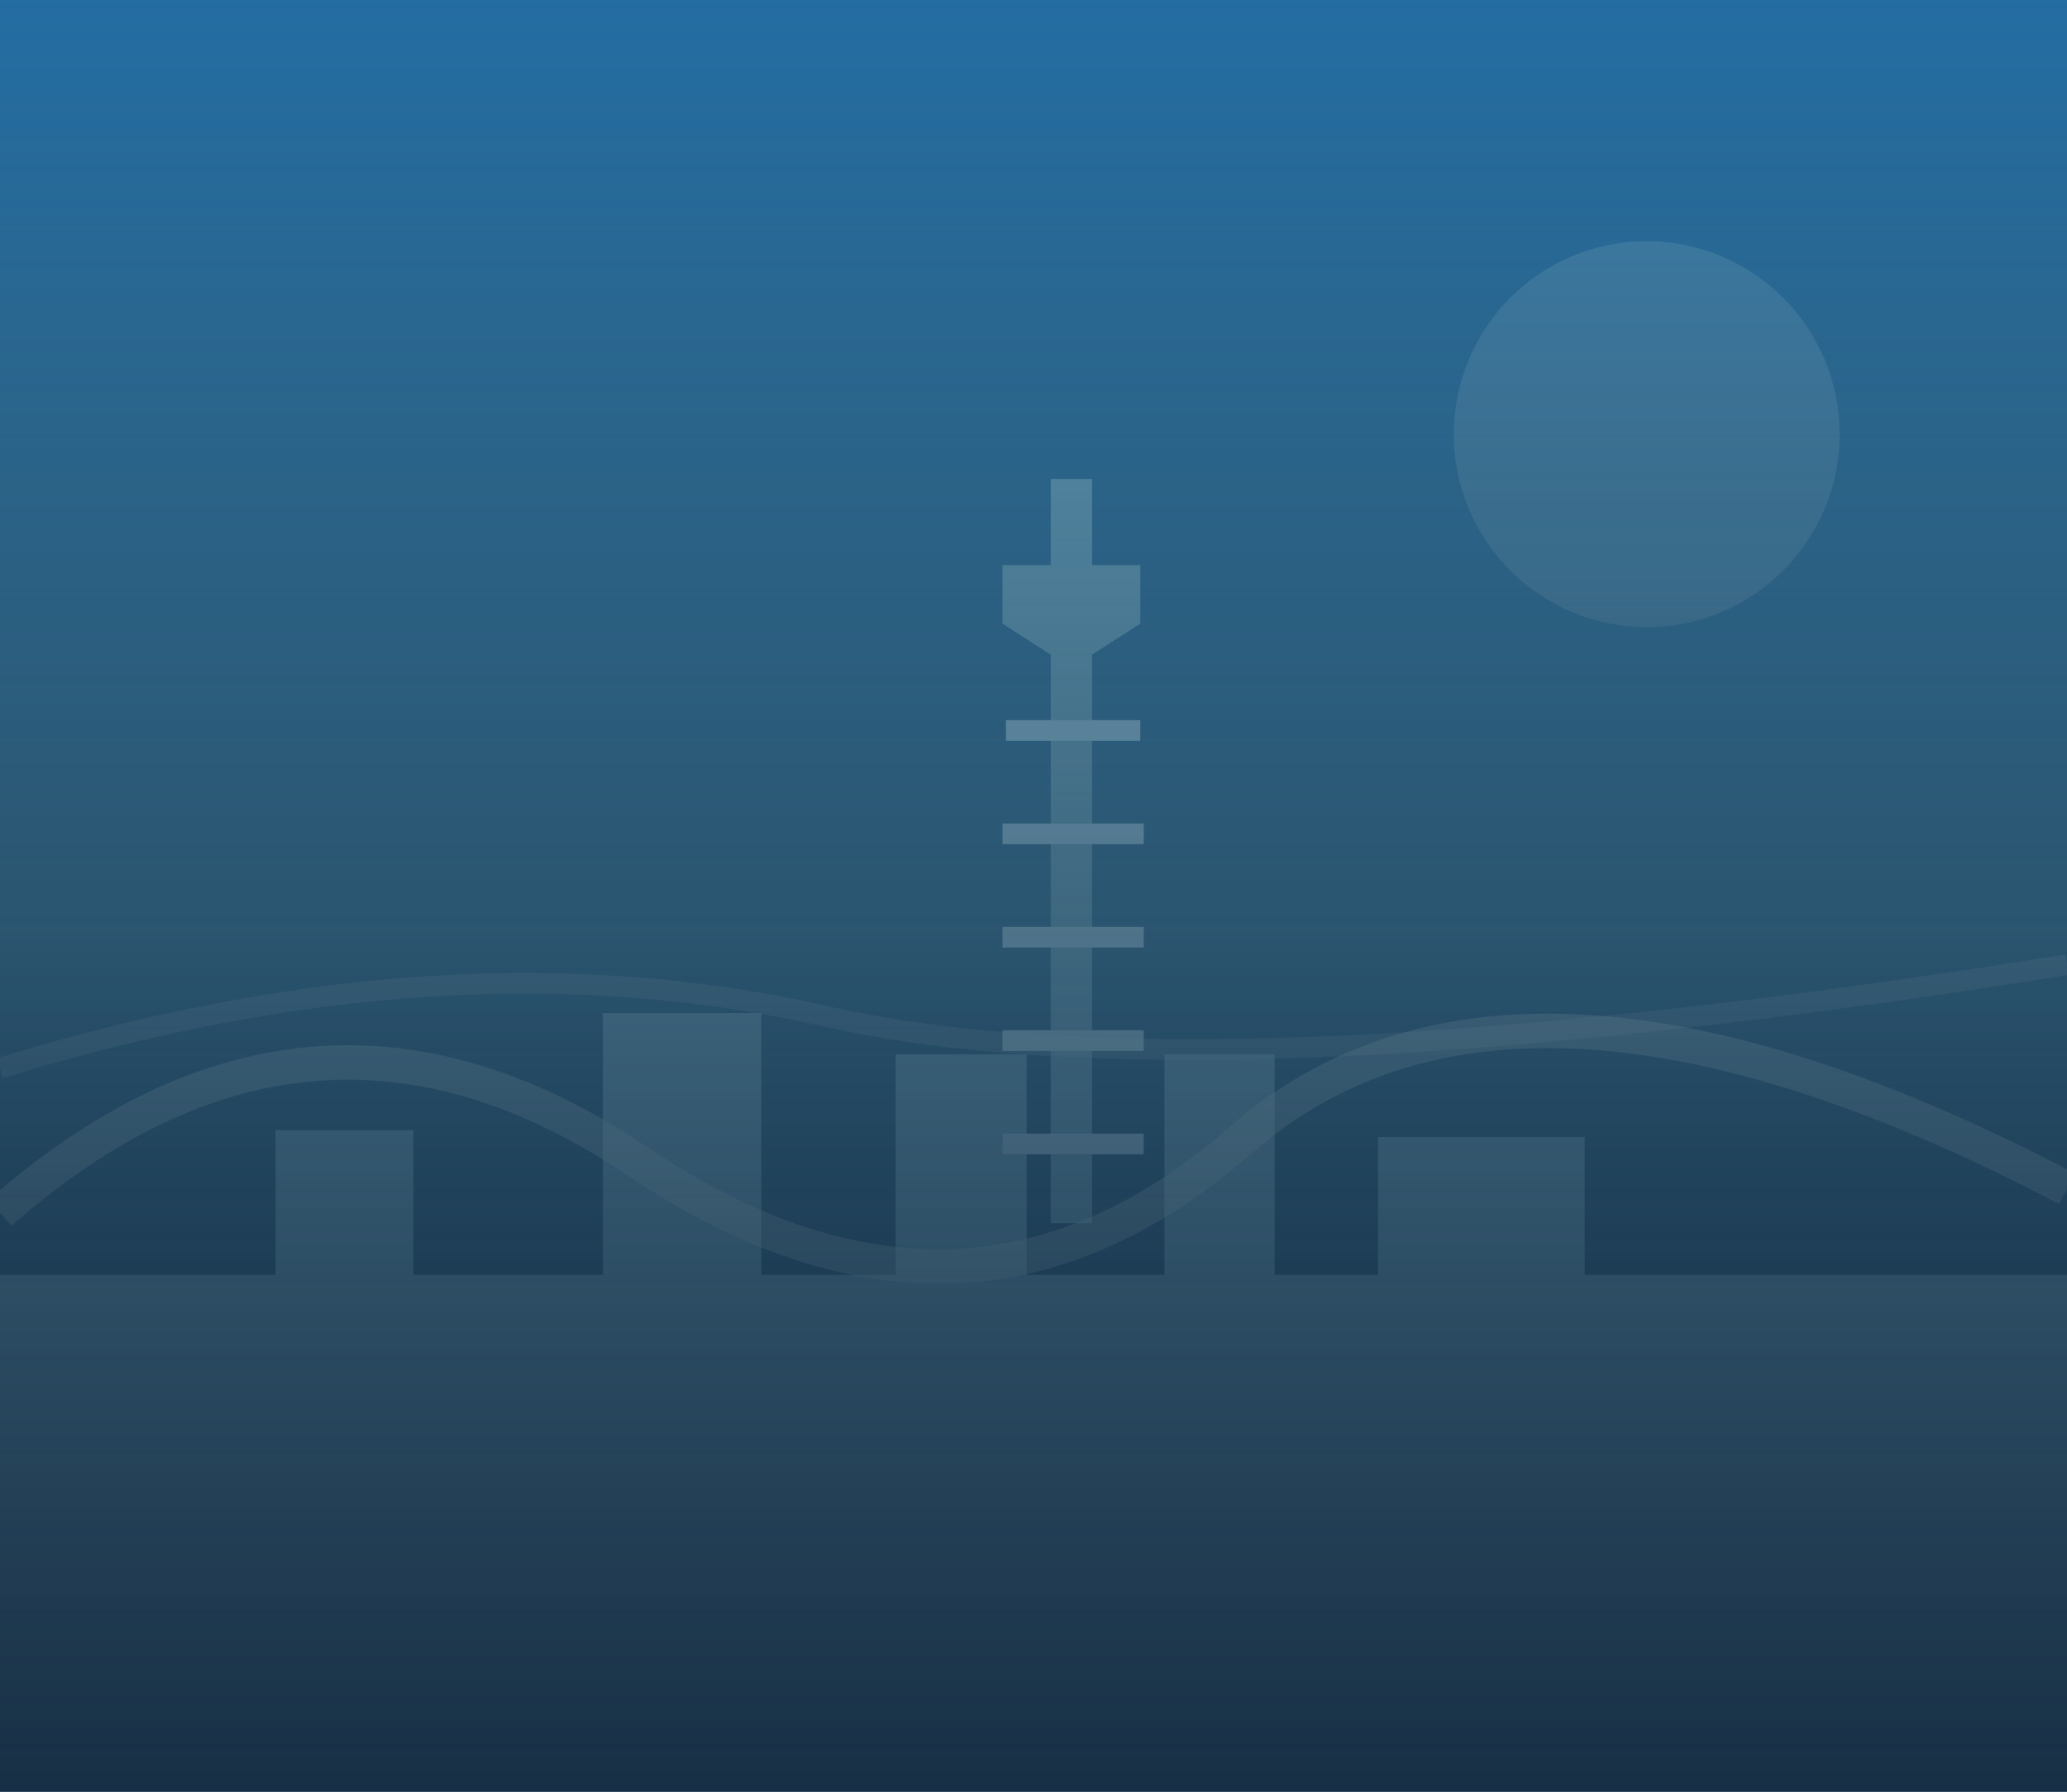
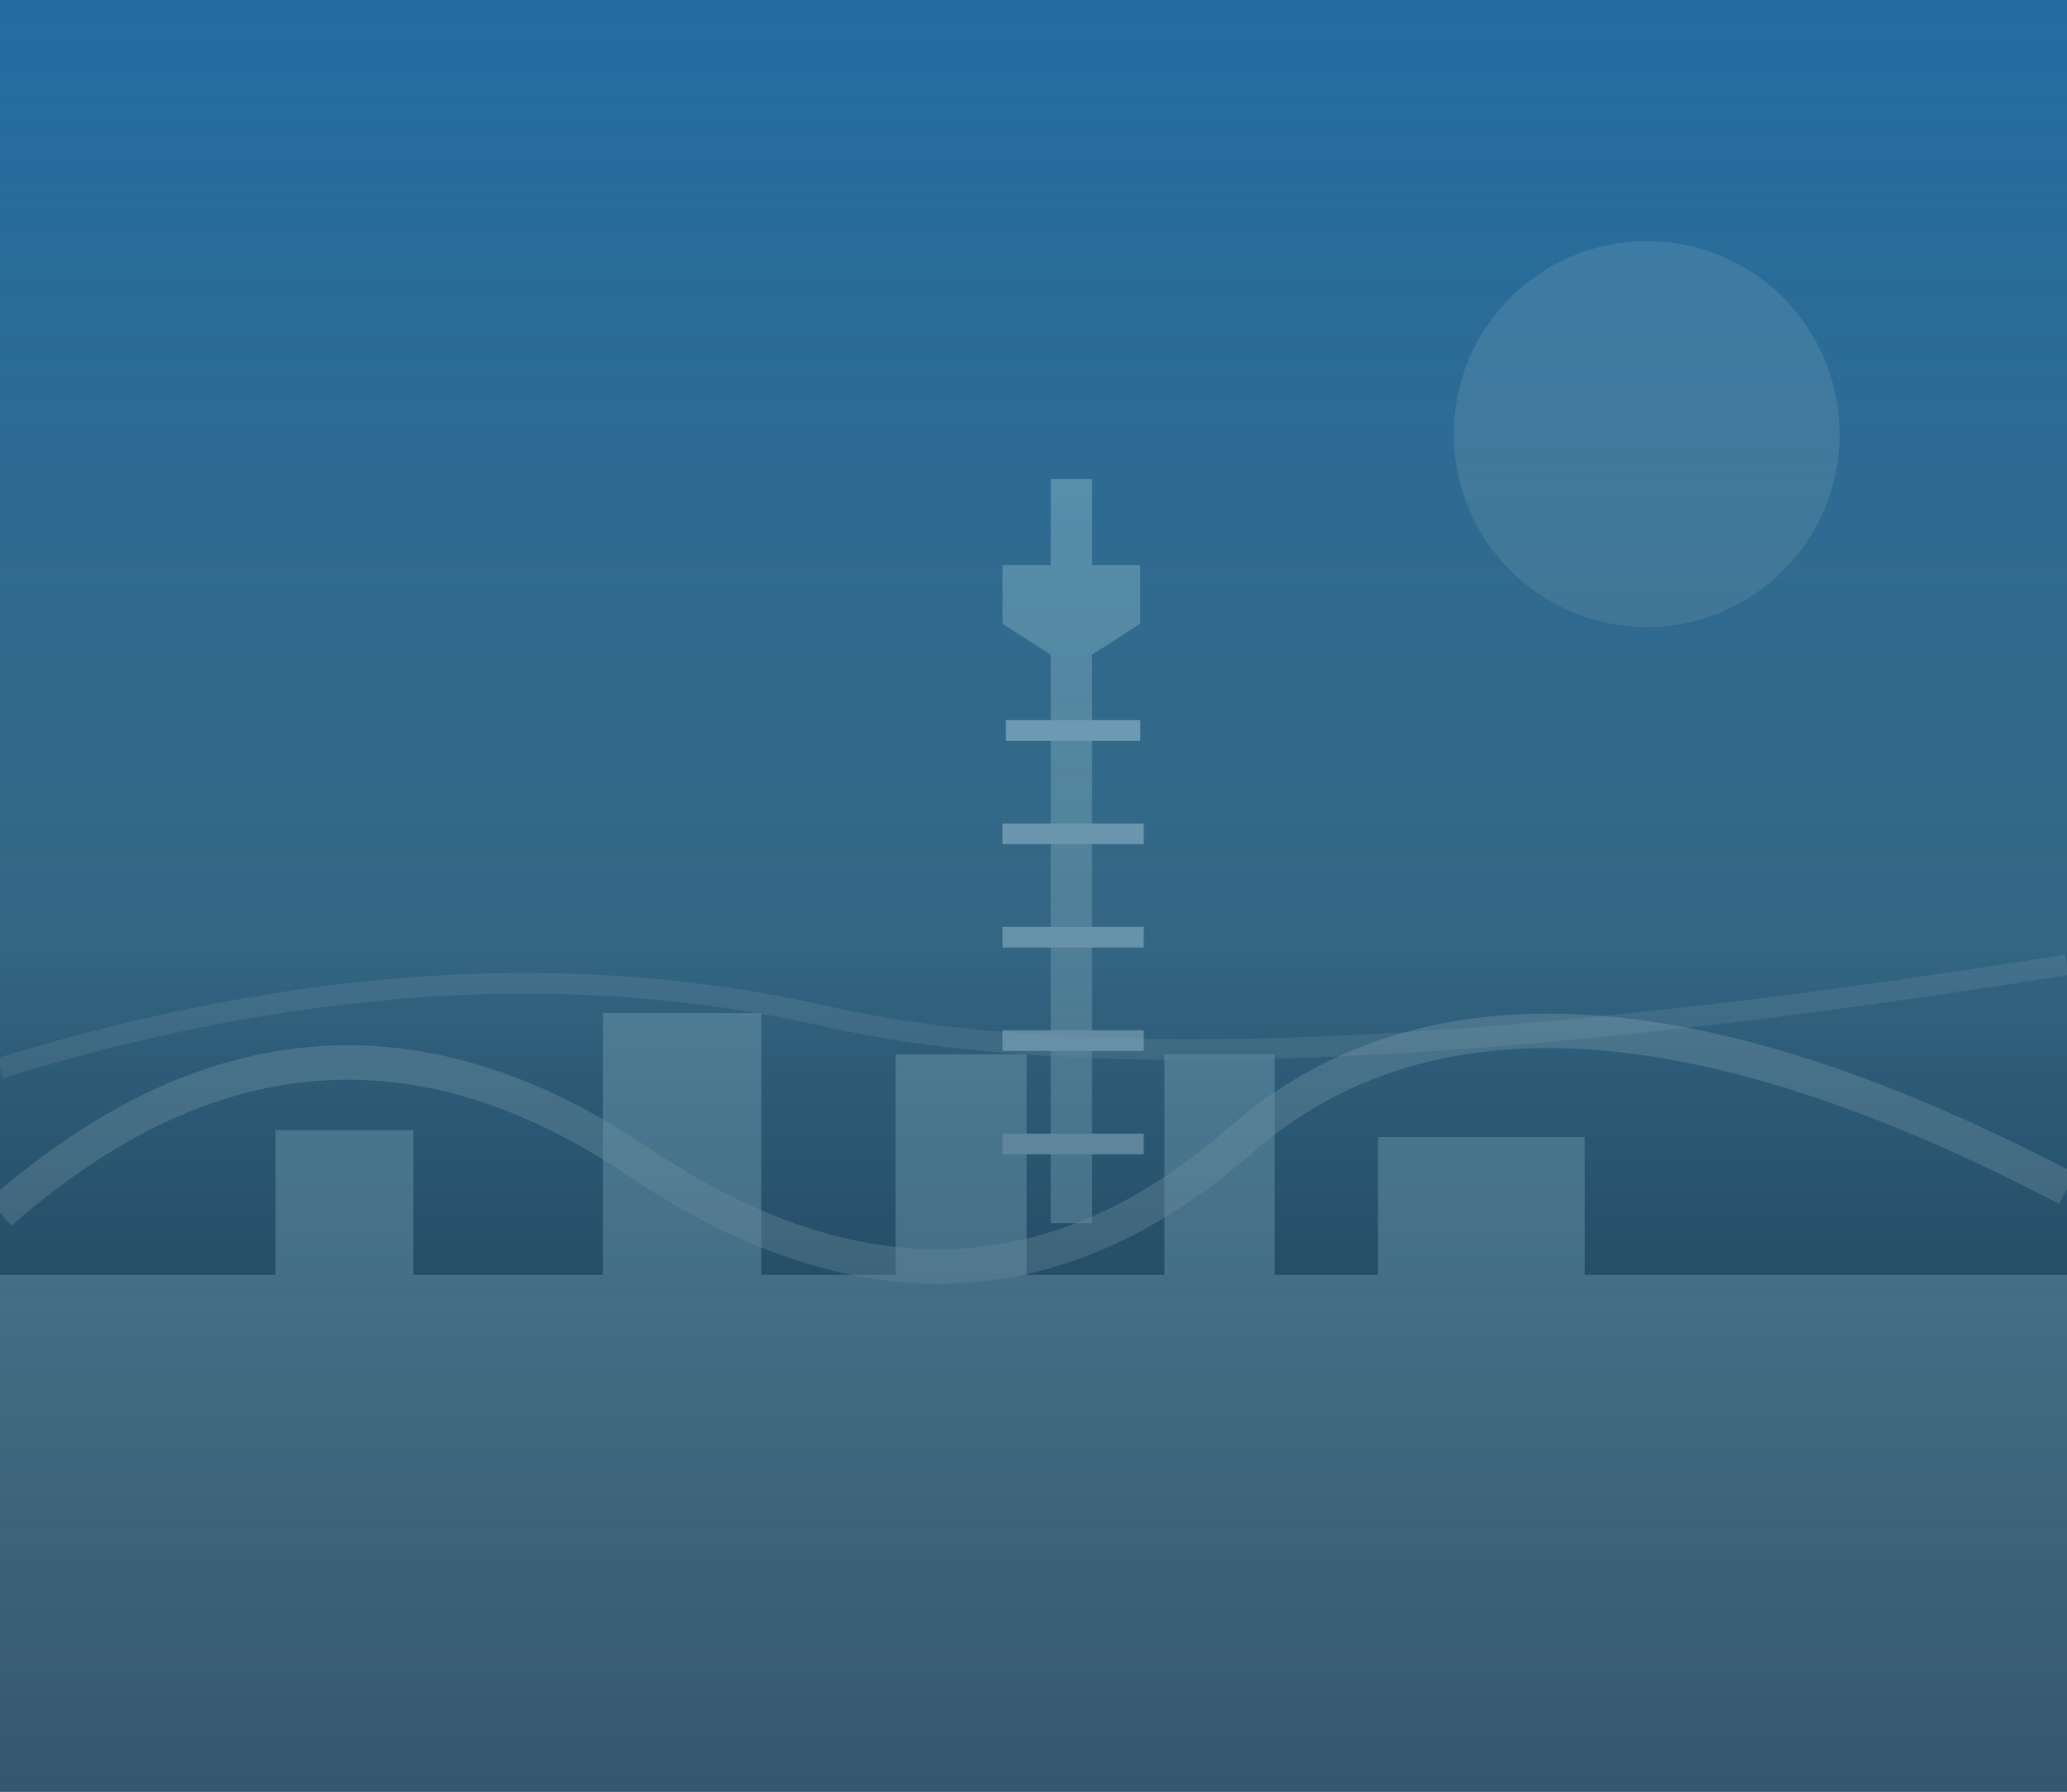
<svg xmlns="http://www.w3.org/2000/svg" viewBox="0 0 600 520" preserveAspectRatio="xMidYMid slice">
  <defs>
    <linearGradient id="sky" x2="0" y2="1">
      <stop stop-color="#236da3" />
      <stop offset=".52" stop-color="#407e9e" />
      <stop offset="1" stop-color="#16384f" />
    </linearGradient>
    <linearGradient id="fade" x2="0" y2="1">
      <stop stop-color="#152c42" stop-opacity="0" />
-       <stop offset="1" stop-color="#152c42" stop-opacity=".97" />
+       <stop offset="1" stop-color="#152c42" stop-opacity=".55" />
    </linearGradient>
  </defs>
  <path fill="url(#sky)" d="M0 0h600v520H0z" />
  <circle cx="478" cy="126" r="56" fill="#d7edf2" opacity=".13" />
  <path d="M0 310Q130 270 240 295T600 280" fill="none" stroke="#d5ecf3" stroke-width="6" opacity=".15" />
  <g fill="#78b1c8" opacity=".7">
    <path d="M0 370h80v-42h40v42h55v-76h46v76h39v-64h38v64h40v-64h32v64h30v-40h60v40h140v150H0Z" />
    <path d="M305 355V190l-14-9v-17h14v-25h12v25h14v17l-14 9v165Z" />
    <path d="M292 212h39m-40 30h41m-41 30h41m-41 30h41m-41 30h41" stroke="#a7d5ea" stroke-width="6" />
    <path d="M0 352Q90 273 185 337T360 331T600 345" fill="none" stroke="#c2e6ee" stroke-width="10" opacity=".4" />
  </g>
  <path fill="url(#fade)" d="M0 0h600v520H0z" />
</svg>
